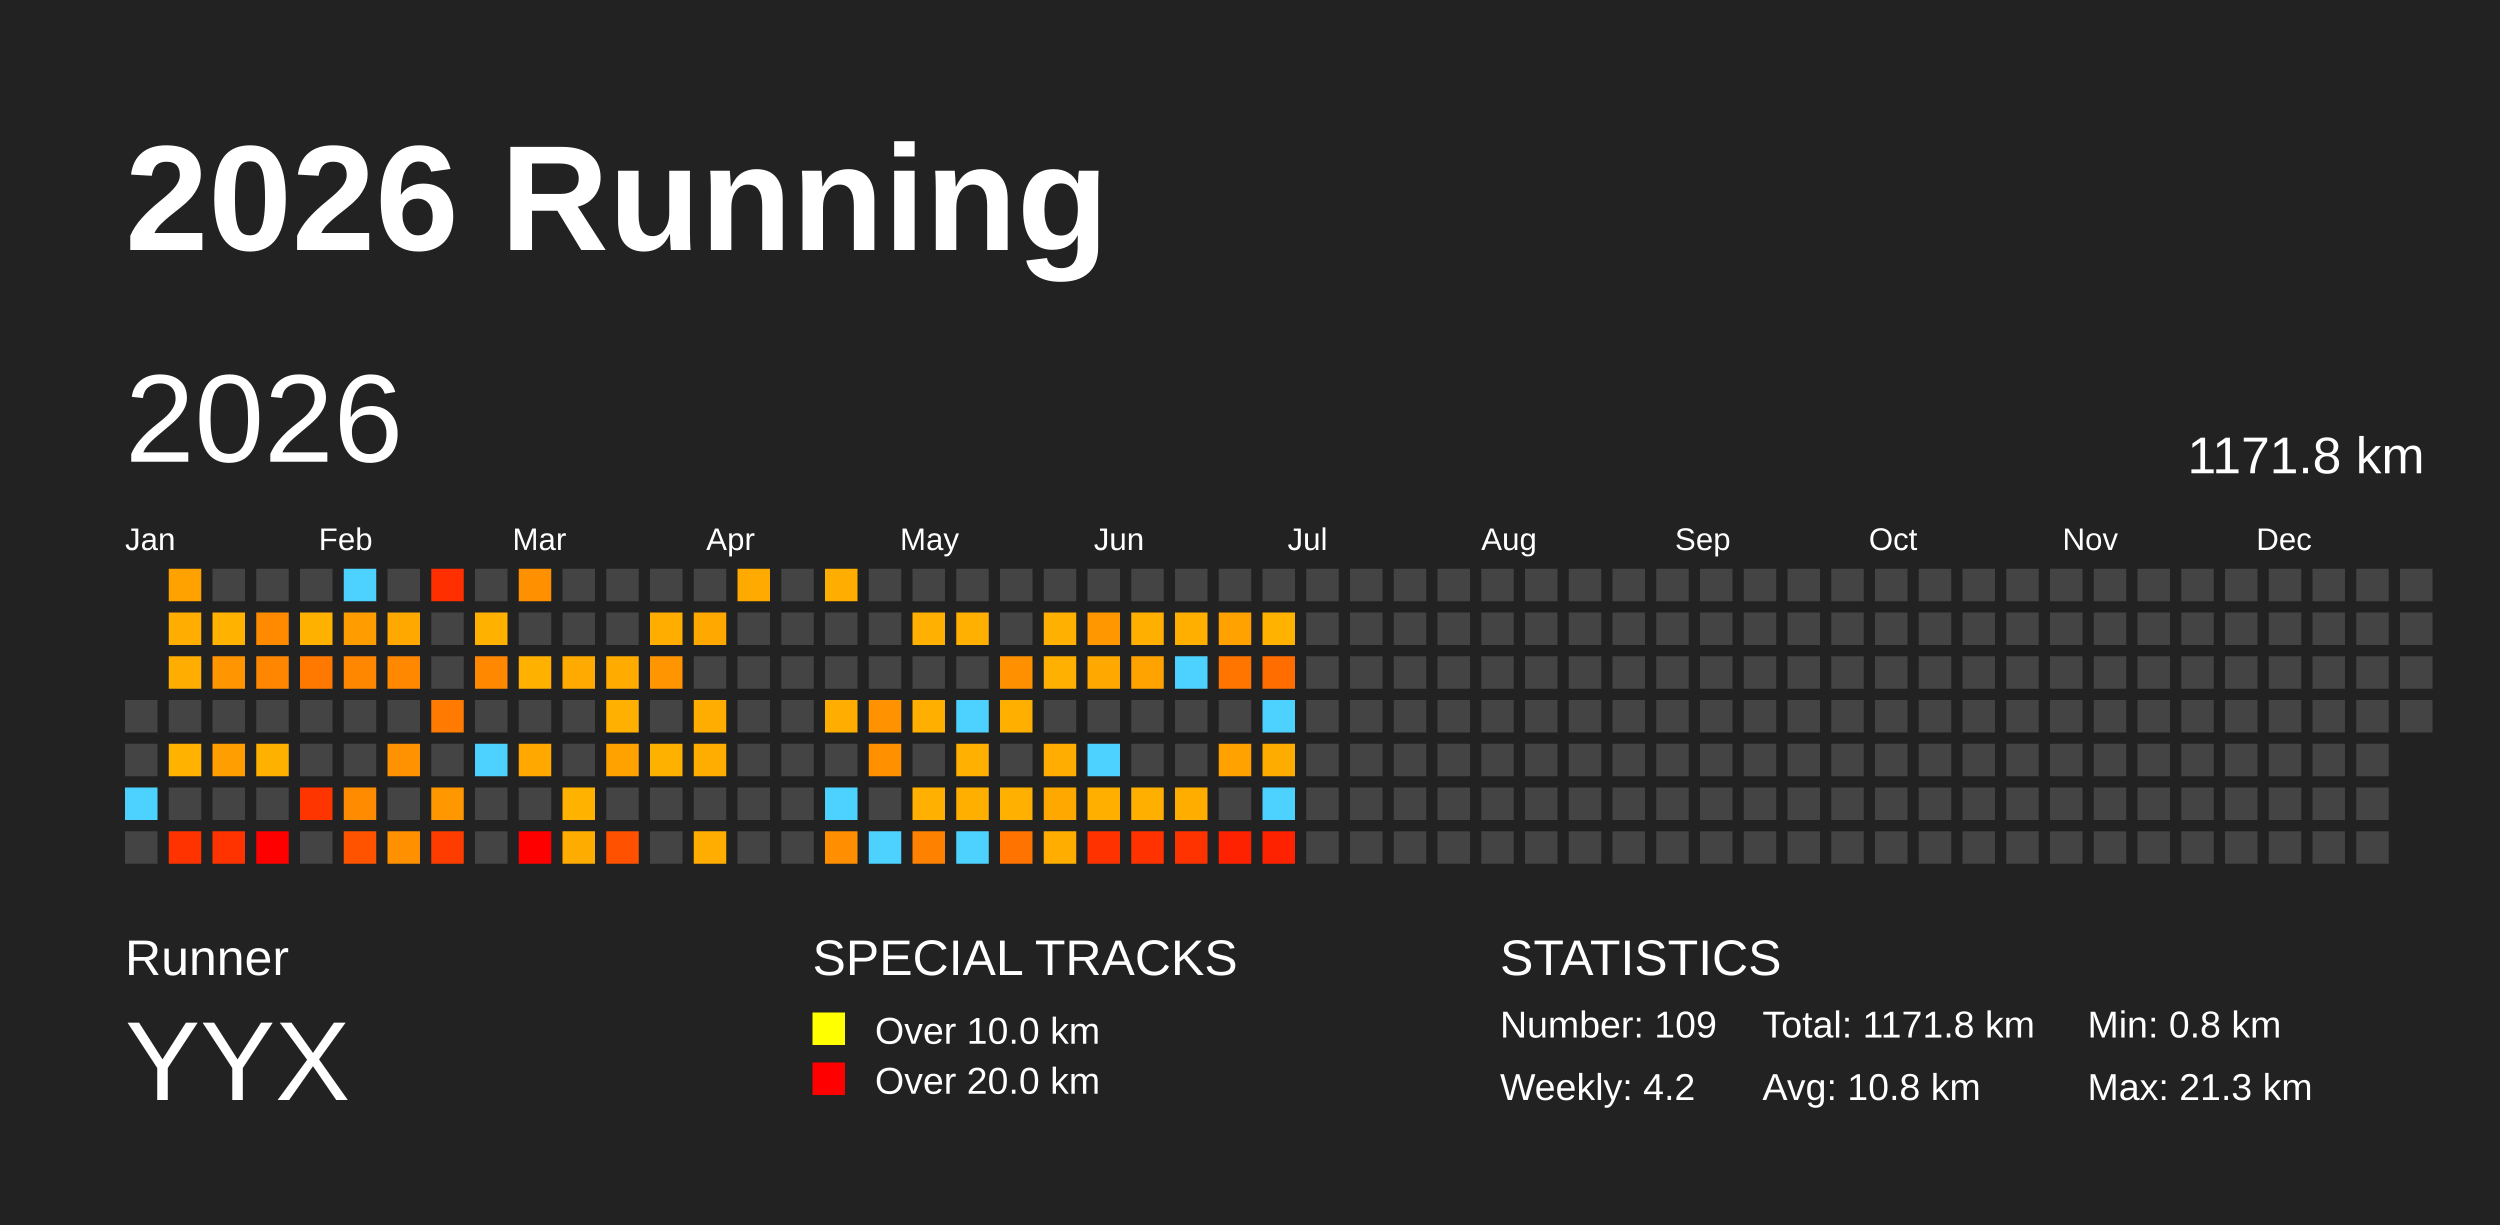
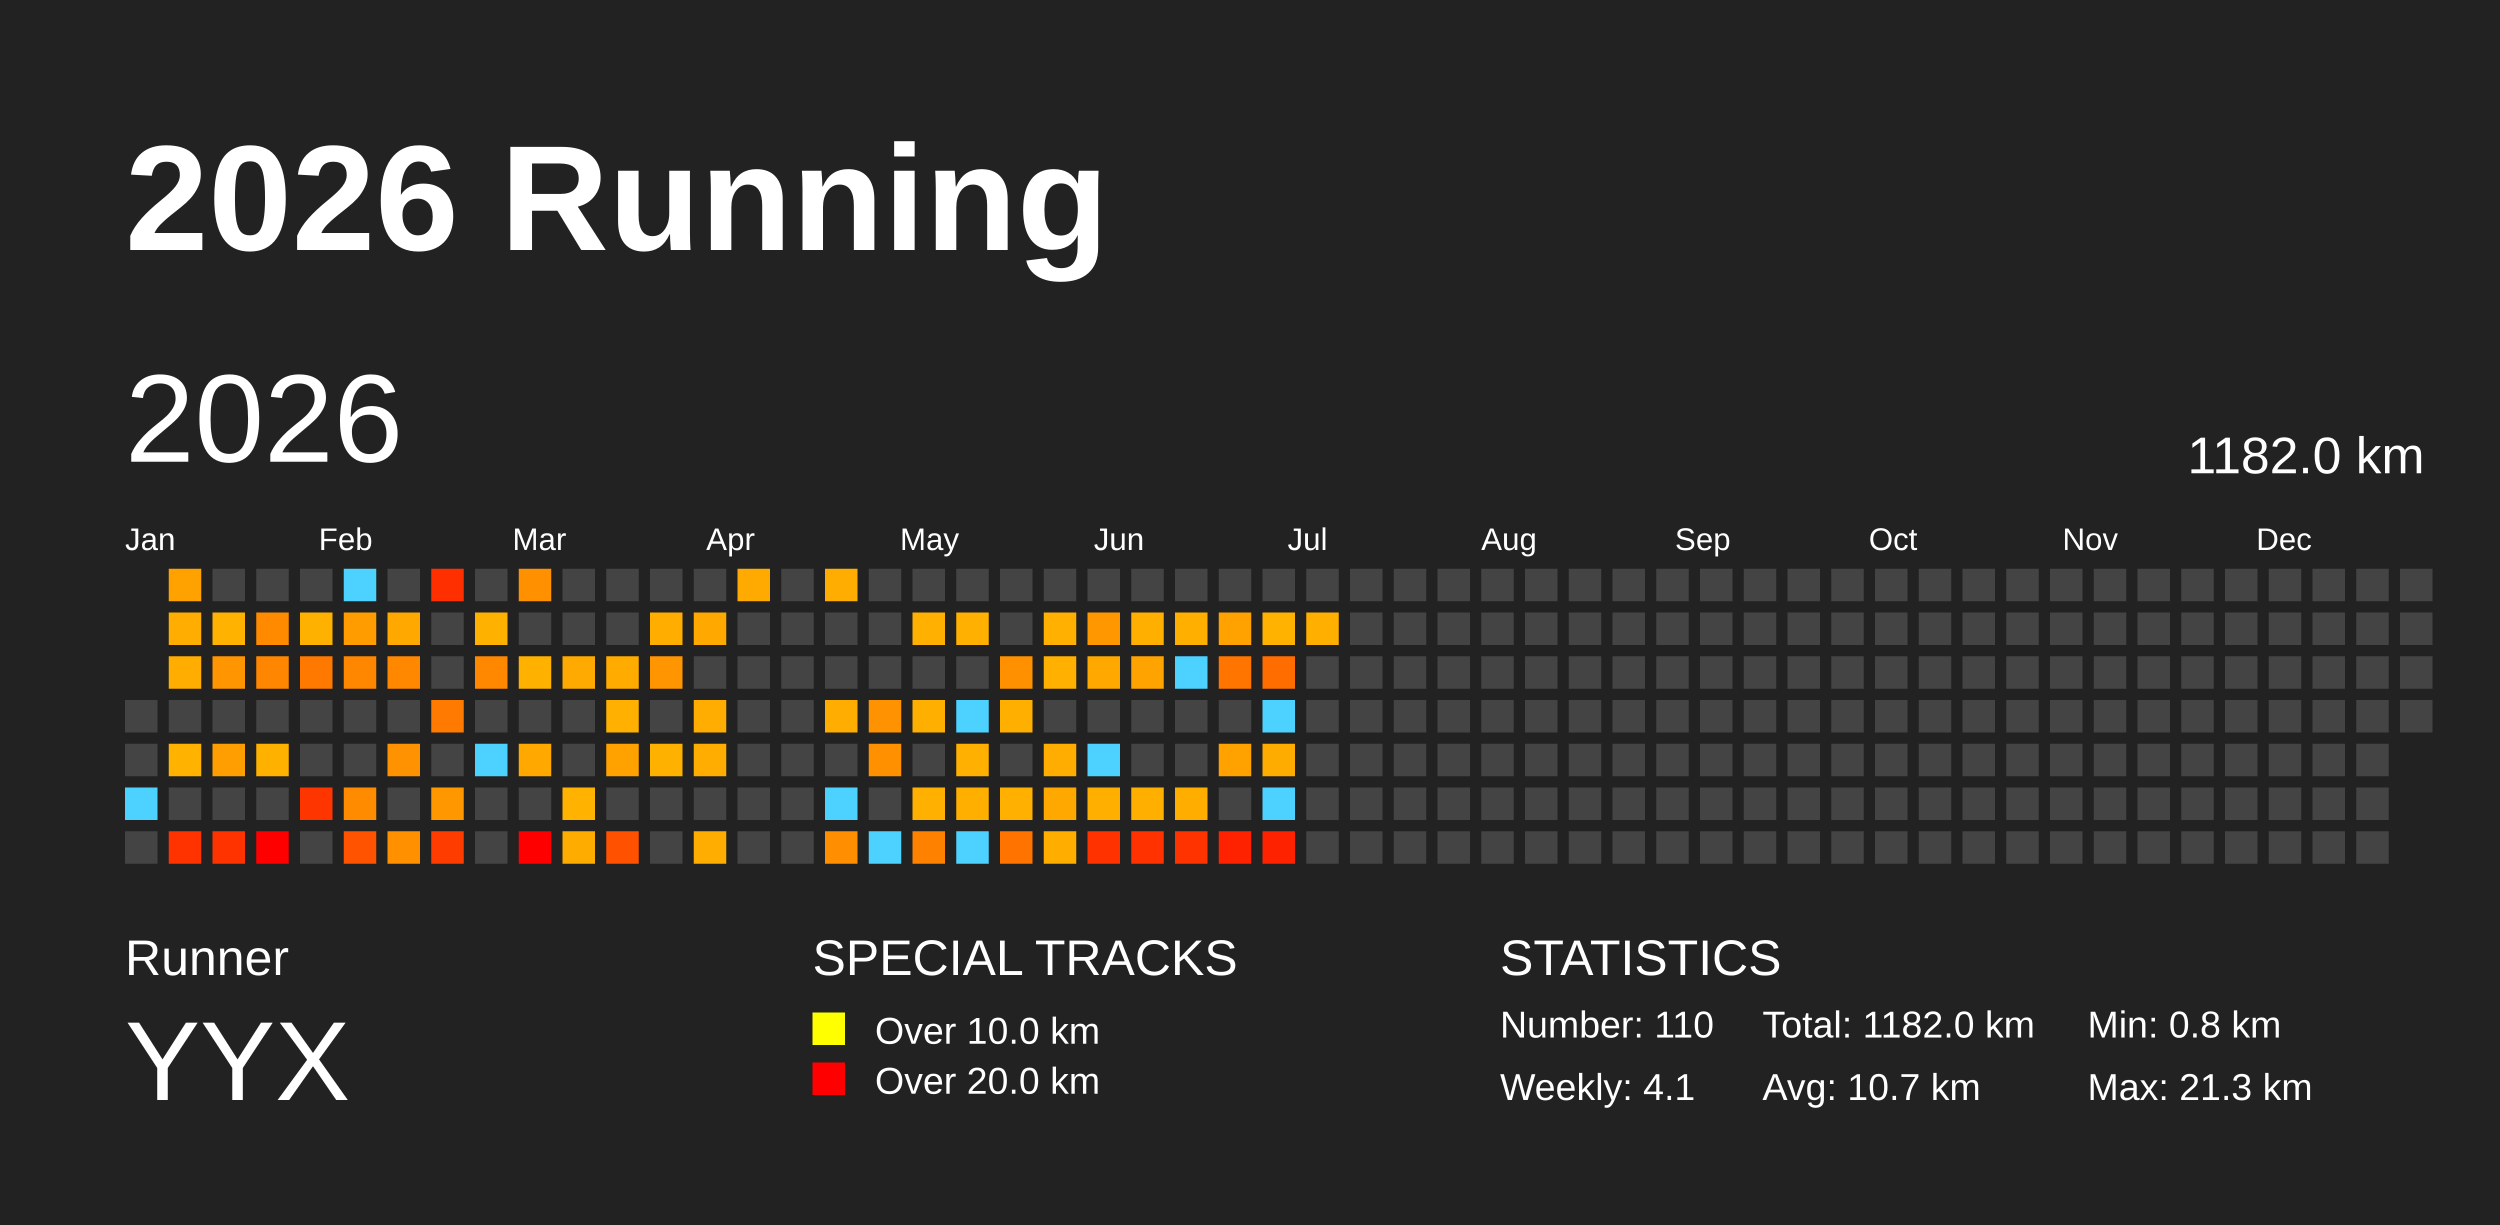
<svg xmlns="http://www.w3.org/2000/svg" baseProfile="full" height="98mm" version="1.1" viewBox="0,0,200,98" width="200mm">
  <defs />
  <rect fill="#222222" height="98" width="200" x="0" y="0" />
  <text fill="#FFFFFF" style="font-size:12px; font-family:Arial; font-weight:bold;" x="10" y="20">2026 Running</text>
  <text fill="#FFFFFF" style="font-size:4px; font-family:Arial" x="10" y="78">Runner</text>
  <text fill="#FFFFFF" style="font-size:9px; font-family:Arial" x="10" y="88">YYX</text>
  <text fill="#FFFFFF" style="font-size:4px; font-family:Arial" x="65" y="78">SPECIAL TRACKS</text>
  <rect fill="yellow" height="2.6" width="2.6" x="65" y="81" />
  <text fill="#FFFFFF" style="font-size:3px; font-family:Arial" x="70" y="83.5">Over 10.0 km</text>
  <rect fill="red" height="2.6" width="2.6" x="65" y="85" />
  <text fill="#FFFFFF" style="font-size:3px; font-family:Arial" x="70" y="87.5">Over 20.0 km</text>
  <text fill="#FFFFFF" style="font-size:4px; font-family:Arial" x="120" y="78">STATISTICS</text>
-   <text fill="#FFFFFF" style="font-size:3px; font-family:Arial" x="120" y="83">Number: 109</text>
-   <text fill="#FFFFFF" style="font-size:3px; font-family:Arial" x="120" y="88">Weekly: 4.2</text>
-   <text fill="#FFFFFF" style="font-size:3px; font-family:Arial" x="141" y="83">Total: 1171.8 km</text>
-   <text fill="#FFFFFF" style="font-size:3px; font-family:Arial" x="141" y="88">Avg: 10.8 km</text>
+   <text fill="#FFFFFF" style="font-size:3px; font-family:Arial" x="120" y="83">Number: 110</text>
+   <text fill="#FFFFFF" style="font-size:3px; font-family:Arial" x="120" y="88">Weekly: 4.1</text>
+   <text fill="#FFFFFF" style="font-size:3px; font-family:Arial" x="141" y="83">Total: 1182.0 km</text>
+   <text fill="#FFFFFF" style="font-size:3px; font-family:Arial" x="141" y="88">Avg: 10.7 km</text>
  <text fill="#FFFFFF" style="font-size:3px; font-family:Arial" x="167" y="83">Min: 0.8 km</text>
  <text fill="#FFFFFF" style="font-size:3px; font-family:Arial" x="167" y="88">Max: 21.3 km</text>
  <text dominant-baseline="hanging" fill="#FFFFFF" style="font-size:10.0px; font-family:Arial;" x="10" y="30">2026</text>
-   <text dominant-baseline="hanging" fill="#FFFFFF" style="font-size:4.125px; font-family:Arial;" x="175" y="35">1171.8 km</text>
+   <text dominant-baseline="hanging" fill="#FFFFFF" style="font-size:4.125px; font-family:Arial;" x="175" y="35">1182.0 km</text>
  <text fill="#FFFFFF" style="font-size:2.5px; font-family:Arial" x="10.0" y="44">Jan</text>
  <text fill="#FFFFFF" style="font-size:2.5px; font-family:Arial" x="25.5" y="44">Feb</text>
  <text fill="#FFFFFF" style="font-size:2.5px; font-family:Arial" x="41.0" y="44">Mar</text>
  <text fill="#FFFFFF" style="font-size:2.5px; font-family:Arial" x="56.5" y="44">Apr</text>
  <text fill="#FFFFFF" style="font-size:2.5px; font-family:Arial" x="72.0" y="44">May</text>
  <text fill="#FFFFFF" style="font-size:2.5px; font-family:Arial" x="87.5" y="44">Jun</text>
  <text fill="#FFFFFF" style="font-size:2.5px; font-family:Arial" x="103.0" y="44">Jul</text>
  <text fill="#FFFFFF" style="font-size:2.5px; font-family:Arial" x="118.5" y="44">Aug</text>
  <text fill="#FFFFFF" style="font-size:2.5px; font-family:Arial" x="134.0" y="44">Sep</text>
  <text fill="#FFFFFF" style="font-size:2.5px; font-family:Arial" x="149.5" y="44">Oct</text>
  <text fill="#FFFFFF" style="font-size:2.5px; font-family:Arial" x="165.0" y="44">Nov</text>
  <text fill="#FFFFFF" style="font-size:2.5px; font-family:Arial" x="180.5" y="44">Dec</text>
  <rect fill="#444444" height="2.6" width="2.6" x="10.0" y="56.0" />
  <rect fill="#444444" height="2.6" width="2.6" x="10.0" y="59.5" />
  <rect fill="#4dd2ff" height="2.6" width="2.6" x="10.0" y="63.0" />
  <rect fill="#444444" height="2.6" width="2.6" x="10.0" y="66.5" />
  <rect fill="#ffa200" height="2.6" width="2.6" x="13.5" y="45.5" />
  <rect fill="#ffad00" height="2.6" width="2.6" x="13.5" y="49.0" />
  <rect fill="#ffad00" height="2.6" width="2.6" x="13.5" y="52.5" />
  <rect fill="#444444" height="2.6" width="2.6" x="13.5" y="56.0" />
  <rect fill="#ffb200" height="2.6" width="2.6" x="13.5" y="59.5" />
  <rect fill="#444444" height="2.6" width="2.6" x="13.5" y="63.0" />
  <rect fill="#ff3300" height="2.6" width="2.6" x="13.5" y="66.5" />
  <rect fill="#444444" height="2.6" width="2.6" x="17.0" y="45.5" />
  <rect fill="#ffb200" height="2.6" width="2.6" x="17.0" y="49.0" />
  <rect fill="#ff9500" height="2.6" width="2.6" x="17.0" y="52.5" />
  <rect fill="#444444" height="2.6" width="2.6" x="17.0" y="56.0" />
  <rect fill="#ff9e00" height="2.6" width="2.6" x="17.0" y="59.5" />
  <rect fill="#444444" height="2.6" width="2.6" x="17.0" y="63.0" />
  <rect fill="#ff3300" height="2.6" width="2.6" x="17.0" y="66.5" />
  <rect fill="#444444" height="2.6" width="2.6" x="20.5" y="45.5" />
  <rect fill="#ff8a00" height="2.6" width="2.6" x="20.5" y="49.0" />
  <rect fill="#ff8600" height="2.6" width="2.6" x="20.5" y="52.5" />
  <rect fill="#444444" height="2.6" width="2.6" x="20.5" y="56.0" />
  <rect fill="#ffb100" height="2.6" width="2.6" x="20.5" y="59.5" />
  <rect fill="#444444" height="2.6" width="2.6" x="20.5" y="63.0" />
  <rect fill="red" height="2.6" width="2.6" x="20.5" y="66.5" />
  <rect fill="#444444" height="2.6" width="2.6" x="24.0" y="45.5" />
  <rect fill="#ffb100" height="2.6" width="2.6" x="24.0" y="49.0" />
  <rect fill="#ff7900" height="2.6" width="2.6" x="24.0" y="52.5" />
  <rect fill="#444444" height="2.6" width="2.6" x="24.0" y="56.0" />
  <rect fill="#444444" height="2.6" width="2.6" x="24.0" y="59.5" />
  <rect fill="#ff3500" height="2.6" width="2.6" x="24.0" y="63.0" />
  <rect fill="#444444" height="2.6" width="2.6" x="24.0" y="66.5" />
  <rect fill="#4dd2ff" height="2.6" width="2.6" x="27.5" y="45.5" />
  <rect fill="#ff9d00" height="2.6" width="2.6" x="27.5" y="49.0" />
  <rect fill="#ff8700" height="2.6" width="2.6" x="27.5" y="52.5" />
  <rect fill="#444444" height="2.6" width="2.6" x="27.5" y="56.0" />
  <rect fill="#444444" height="2.6" width="2.6" x="27.5" y="59.5" />
  <rect fill="#ff8b00" height="2.6" width="2.6" x="27.5" y="63.0" />
  <rect fill="#ff5300" height="2.6" width="2.6" x="27.5" y="66.5" />
  <rect fill="#444444" height="2.6" width="2.6" x="31.0" y="45.5" />
  <rect fill="#ffa900" height="2.6" width="2.6" x="31.0" y="49.0" />
  <rect fill="#ff8800" height="2.6" width="2.6" x="31.0" y="52.5" />
  <rect fill="#444444" height="2.6" width="2.6" x="31.0" y="56.0" />
  <rect fill="#ff9200" height="2.6" width="2.6" x="31.0" y="59.5" />
  <rect fill="#444444" height="2.6" width="2.6" x="31.0" y="63.0" />
  <rect fill="#ff9100" height="2.6" width="2.6" x="31.0" y="66.5" />
  <rect fill="#ff2f00" height="2.6" width="2.6" x="34.5" y="45.5" />
  <rect fill="#444444" height="2.6" width="2.6" x="34.5" y="49.0" />
  <rect fill="#444444" height="2.6" width="2.6" x="34.5" y="52.5" />
  <rect fill="#ff7a00" height="2.6" width="2.6" x="34.5" y="56.0" />
  <rect fill="#444444" height="2.6" width="2.6" x="34.5" y="59.5" />
  <rect fill="#ff9800" height="2.6" width="2.6" x="34.5" y="63.0" />
  <rect fill="#ff3c00" height="2.6" width="2.6" x="34.5" y="66.5" />
  <rect fill="#444444" height="2.6" width="2.6" x="38.0" y="45.5" />
  <rect fill="#ffb100" height="2.6" width="2.6" x="38.0" y="49.0" />
  <rect fill="#ff8800" height="2.6" width="2.6" x="38.0" y="52.5" />
  <rect fill="#444444" height="2.6" width="2.6" x="38.0" y="56.0" />
  <rect fill="#4dd2ff" height="2.6" width="2.6" x="38.0" y="59.5" />
  <rect fill="#444444" height="2.6" width="2.6" x="38.0" y="63.0" />
  <rect fill="#444444" height="2.6" width="2.6" x="38.0" y="66.5" />
  <rect fill="#ff9000" height="2.6" width="2.6" x="41.5" y="45.5" />
  <rect fill="#444444" height="2.6" width="2.6" x="41.5" y="49.0" />
  <rect fill="#ffb100" height="2.6" width="2.6" x="41.5" y="52.5" />
  <rect fill="#444444" height="2.6" width="2.6" x="41.5" y="56.0" />
  <rect fill="#ffa800" height="2.6" width="2.6" x="41.5" y="59.5" />
  <rect fill="#444444" height="2.6" width="2.6" x="41.5" y="63.0" />
  <rect fill="red" height="2.6" width="2.6" x="41.5" y="66.5" />
  <rect fill="#444444" height="2.6" width="2.6" x="45.0" y="45.5" />
  <rect fill="#444444" height="2.6" width="2.6" x="45.0" y="49.0" />
  <rect fill="#ffaa00" height="2.6" width="2.6" x="45.0" y="52.5" />
  <rect fill="#444444" height="2.6" width="2.6" x="45.0" y="56.0" />
  <rect fill="#444444" height="2.6" width="2.6" x="45.0" y="59.5" />
  <rect fill="#ffb200" height="2.6" width="2.6" x="45.0" y="63.0" />
  <rect fill="#ffac00" height="2.6" width="2.6" x="45.0" y="66.5" />
  <rect fill="#444444" height="2.6" width="2.6" x="48.5" y="45.5" />
  <rect fill="#444444" height="2.6" width="2.6" x="48.5" y="49.0" />
  <rect fill="#ffab00" height="2.6" width="2.6" x="48.5" y="52.5" />
  <rect fill="#ffb000" height="2.6" width="2.6" x="48.5" y="56.0" />
  <rect fill="#ffa200" height="2.6" width="2.6" x="48.5" y="59.5" />
  <rect fill="#444444" height="2.6" width="2.6" x="48.5" y="63.0" />
  <rect fill="#ff5100" height="2.6" width="2.6" x="48.5" y="66.5" />
  <rect fill="#444444" height="2.6" width="2.6" x="52.0" y="45.5" />
  <rect fill="#ffae00" height="2.6" width="2.6" x="52.0" y="49.0" />
  <rect fill="#ff9500" height="2.6" width="2.6" x="52.0" y="52.5" />
  <rect fill="#444444" height="2.6" width="2.6" x="52.0" y="56.0" />
  <rect fill="#ffb100" height="2.6" width="2.6" x="52.0" y="59.5" />
  <rect fill="#444444" height="2.6" width="2.6" x="52.0" y="63.0" />
  <rect fill="#444444" height="2.6" width="2.6" x="52.0" y="66.5" />
  <rect fill="#444444" height="2.6" width="2.6" x="55.5" y="45.5" />
  <rect fill="#ffa800" height="2.6" width="2.6" x="55.5" y="49.0" />
  <rect fill="#444444" height="2.6" width="2.6" x="55.5" y="52.5" />
  <rect fill="#ffad00" height="2.6" width="2.6" x="55.5" y="56.0" />
  <rect fill="#ffad00" height="2.6" width="2.6" x="55.5" y="59.5" />
  <rect fill="#444444" height="2.6" width="2.6" x="55.5" y="63.0" />
  <rect fill="#ffad00" height="2.6" width="2.6" x="55.5" y="66.5" />
  <rect fill="#ffaa00" height="2.6" width="2.6" x="59.0" y="45.5" />
  <rect fill="#444444" height="2.6" width="2.6" x="59.0" y="49.0" />
  <rect fill="#444444" height="2.6" width="2.6" x="59.0" y="52.5" />
  <rect fill="#444444" height="2.6" width="2.6" x="59.0" y="56.0" />
  <rect fill="#444444" height="2.6" width="2.6" x="59.0" y="59.5" />
  <rect fill="#444444" height="2.6" width="2.6" x="59.0" y="63.0" />
  <rect fill="#444444" height="2.6" width="2.6" x="59.0" y="66.5" />
  <rect fill="#444444" height="2.6" width="2.6" x="62.5" y="45.5" />
  <rect fill="#444444" height="2.6" width="2.6" x="62.5" y="49.0" />
  <rect fill="#444444" height="2.6" width="2.6" x="62.5" y="52.5" />
  <rect fill="#444444" height="2.6" width="2.6" x="62.5" y="56.0" />
  <rect fill="#444444" height="2.6" width="2.6" x="62.5" y="59.5" />
  <rect fill="#444444" height="2.6" width="2.6" x="62.5" y="63.0" />
  <rect fill="#444444" height="2.6" width="2.6" x="62.5" y="66.5" />
  <rect fill="#ffad00" height="2.6" width="2.6" x="66.0" y="45.5" />
  <rect fill="#444444" height="2.6" width="2.6" x="66.0" y="49.0" />
  <rect fill="#444444" height="2.6" width="2.6" x="66.0" y="52.5" />
  <rect fill="#ffad00" height="2.6" width="2.6" x="66.0" y="56.0" />
  <rect fill="#444444" height="2.6" width="2.6" x="66.0" y="59.5" />
  <rect fill="#4dd2ff" height="2.6" width="2.6" x="66.0" y="63.0" />
  <rect fill="#ff8e00" height="2.6" width="2.6" x="66.0" y="66.5" />
  <rect fill="#444444" height="2.6" width="2.6" x="69.5" y="45.5" />
  <rect fill="#444444" height="2.6" width="2.6" x="69.5" y="49.0" />
  <rect fill="#444444" height="2.6" width="2.6" x="69.5" y="52.5" />
  <rect fill="#ff9200" height="2.6" width="2.6" x="69.5" y="56.0" />
  <rect fill="#ff9100" height="2.6" width="2.6" x="69.5" y="59.5" />
  <rect fill="#444444" height="2.6" width="2.6" x="69.5" y="63.0" />
  <rect fill="#4dd2ff" height="2.6" width="2.6" x="69.5" y="66.5" />
  <rect fill="#444444" height="2.6" width="2.6" x="73.0" y="45.5" />
  <rect fill="#ffb000" height="2.6" width="2.6" x="73.0" y="49.0" />
  <rect fill="#444444" height="2.6" width="2.6" x="73.0" y="52.5" />
  <rect fill="#ffaf00" height="2.6" width="2.6" x="73.0" y="56.0" />
  <rect fill="#444444" height="2.6" width="2.6" x="73.0" y="59.5" />
  <rect fill="#ffb000" height="2.6" width="2.6" x="73.0" y="63.0" />
  <rect fill="#ff8100" height="2.6" width="2.6" x="73.0" y="66.5" />
  <rect fill="#444444" height="2.6" width="2.6" x="76.5" y="45.5" />
  <rect fill="#ffb000" height="2.6" width="2.6" x="76.5" y="49.0" />
  <rect fill="#444444" height="2.6" width="2.6" x="76.5" y="52.5" />
  <rect fill="#4dd2ff" height="2.6" width="2.6" x="76.5" y="56.0" />
  <rect fill="#ffb000" height="2.6" width="2.6" x="76.5" y="59.5" />
  <rect fill="#ffaf00" height="2.6" width="2.6" x="76.5" y="63.0" />
  <rect fill="#4dd2ff" height="2.6" width="2.6" x="76.5" y="66.5" />
  <rect fill="#444444" height="2.6" width="2.6" x="80.0" y="45.5" />
  <rect fill="#444444" height="2.6" width="2.6" x="80.0" y="49.0" />
  <rect fill="#ff9100" height="2.6" width="2.6" x="80.0" y="52.5" />
  <rect fill="#ffaf00" height="2.6" width="2.6" x="80.0" y="56.0" />
  <rect fill="#444444" height="2.6" width="2.6" x="80.0" y="59.5" />
  <rect fill="#ffb000" height="2.6" width="2.6" x="80.0" y="63.0" />
  <rect fill="#ff7300" height="2.6" width="2.6" x="80.0" y="66.5" />
  <rect fill="#444444" height="2.6" width="2.6" x="83.5" y="45.5" />
  <rect fill="#ffb000" height="2.6" width="2.6" x="83.5" y="49.0" />
  <rect fill="#ffb000" height="2.6" width="2.6" x="83.5" y="52.5" />
  <rect fill="#444444" height="2.6" width="2.6" x="83.5" y="56.0" />
  <rect fill="#ffad00" height="2.6" width="2.6" x="83.5" y="59.5" />
  <rect fill="#ffa900" height="2.6" width="2.6" x="83.5" y="63.0" />
  <rect fill="#ffae00" height="2.6" width="2.6" x="83.5" y="66.5" />
  <rect fill="#444444" height="2.6" width="2.6" x="87.0" y="45.5" />
  <rect fill="#ff9800" height="2.6" width="2.6" x="87.0" y="49.0" />
  <rect fill="#ffa800" height="2.6" width="2.6" x="87.0" y="52.5" />
  <rect fill="#444444" height="2.6" width="2.6" x="87.0" y="56.0" />
  <rect fill="#4dd2ff" height="2.6" width="2.6" x="87.0" y="59.5" />
  <rect fill="#ffaf00" height="2.6" width="2.6" x="87.0" y="63.0" />
  <rect fill="#ff3200" height="2.6" width="2.6" x="87.0" y="66.5" />
  <rect fill="#444444" height="2.6" width="2.6" x="90.5" y="45.5" />
  <rect fill="#ffaf00" height="2.6" width="2.6" x="90.5" y="49.0" />
  <rect fill="#ffa300" height="2.6" width="2.6" x="90.5" y="52.5" />
  <rect fill="#444444" height="2.6" width="2.6" x="90.5" y="56.0" />
  <rect fill="#444444" height="2.6" width="2.6" x="90.5" y="59.5" />
  <rect fill="#ffaf00" height="2.6" width="2.6" x="90.5" y="63.0" />
  <rect fill="#ff3200" height="2.6" width="2.6" x="90.5" y="66.5" />
  <rect fill="#444444" height="2.6" width="2.6" x="94.0" y="45.5" />
  <rect fill="#ffaf00" height="2.6" width="2.6" x="94.0" y="49.0" />
  <rect fill="#4dd2ff" height="2.6" width="2.6" x="94.0" y="52.5" />
  <rect fill="#444444" height="2.6" width="2.6" x="94.0" y="56.0" />
  <rect fill="#444444" height="2.6" width="2.6" x="94.0" y="59.5" />
  <rect fill="#ffae00" height="2.6" width="2.6" x="94.0" y="63.0" />
  <rect fill="#ff3300" height="2.6" width="2.6" x="94.0" y="66.5" />
  <rect fill="#444444" height="2.6" width="2.6" x="97.5" y="45.5" />
  <rect fill="#ffa200" height="2.6" width="2.6" x="97.5" y="49.0" />
  <rect fill="#ff7500" height="2.6" width="2.6" x="97.5" y="52.5" />
  <rect fill="#444444" height="2.6" width="2.6" x="97.5" y="56.0" />
  <rect fill="#ffa200" height="2.6" width="2.6" x="97.5" y="59.5" />
  <rect fill="#444444" height="2.6" width="2.6" x="97.5" y="63.0" />
  <rect fill="#ff2200" height="2.6" width="2.6" x="97.5" y="66.5" />
  <rect fill="#444444" height="2.6" width="2.6" x="101.0" y="45.5" />
  <rect fill="#ffb200" height="2.6" width="2.6" x="101.0" y="49.0" />
  <rect fill="#ff6d00" height="2.6" width="2.6" x="101.0" y="52.5" />
  <rect fill="#4dd2ff" height="2.6" width="2.6" x="101.0" y="56.0" />
  <rect fill="#ffac00" height="2.6" width="2.6" x="101.0" y="59.5" />
  <rect fill="#4dd2ff" height="2.6" width="2.6" x="101.0" y="63.0" />
  <rect fill="#ff2200" height="2.6" width="2.6" x="101.0" y="66.5" />
  <rect fill="#444444" height="2.6" width="2.6" x="104.5" y="45.5" />
-   <rect fill="#444444" height="2.6" width="2.6" x="104.5" y="49.0" />
+   <rect fill="#ffaf00" height="2.6" width="2.6" x="104.5" y="49.0" />
  <rect fill="#444444" height="2.6" width="2.6" x="104.5" y="52.5" />
  <rect fill="#444444" height="2.6" width="2.6" x="104.5" y="56.0" />
  <rect fill="#444444" height="2.6" width="2.6" x="104.5" y="59.5" />
  <rect fill="#444444" height="2.6" width="2.6" x="104.5" y="63.0" />
  <rect fill="#444444" height="2.6" width="2.6" x="104.5" y="66.5" />
  <rect fill="#444444" height="2.6" width="2.6" x="108.0" y="45.5" />
  <rect fill="#444444" height="2.6" width="2.6" x="108.0" y="49.0" />
  <rect fill="#444444" height="2.6" width="2.6" x="108.0" y="52.5" />
  <rect fill="#444444" height="2.6" width="2.6" x="108.0" y="56.0" />
  <rect fill="#444444" height="2.6" width="2.6" x="108.0" y="59.5" />
  <rect fill="#444444" height="2.6" width="2.6" x="108.0" y="63.0" />
  <rect fill="#444444" height="2.6" width="2.6" x="108.0" y="66.5" />
  <rect fill="#444444" height="2.6" width="2.6" x="111.5" y="45.5" />
  <rect fill="#444444" height="2.6" width="2.6" x="111.5" y="49.0" />
  <rect fill="#444444" height="2.6" width="2.6" x="111.5" y="52.5" />
  <rect fill="#444444" height="2.6" width="2.6" x="111.5" y="56.0" />
  <rect fill="#444444" height="2.6" width="2.6" x="111.5" y="59.5" />
  <rect fill="#444444" height="2.6" width="2.6" x="111.5" y="63.0" />
  <rect fill="#444444" height="2.6" width="2.6" x="111.5" y="66.5" />
  <rect fill="#444444" height="2.6" width="2.6" x="115.0" y="45.5" />
  <rect fill="#444444" height="2.6" width="2.6" x="115.0" y="49.0" />
  <rect fill="#444444" height="2.6" width="2.6" x="115.0" y="52.5" />
  <rect fill="#444444" height="2.6" width="2.6" x="115.0" y="56.0" />
  <rect fill="#444444" height="2.6" width="2.6" x="115.0" y="59.5" />
  <rect fill="#444444" height="2.6" width="2.6" x="115.0" y="63.0" />
  <rect fill="#444444" height="2.6" width="2.6" x="115.0" y="66.5" />
  <rect fill="#444444" height="2.6" width="2.6" x="118.5" y="45.5" />
  <rect fill="#444444" height="2.6" width="2.6" x="118.5" y="49.0" />
  <rect fill="#444444" height="2.6" width="2.6" x="118.5" y="52.5" />
  <rect fill="#444444" height="2.6" width="2.6" x="118.5" y="56.0" />
  <rect fill="#444444" height="2.6" width="2.6" x="118.5" y="59.5" />
  <rect fill="#444444" height="2.6" width="2.6" x="118.5" y="63.0" />
  <rect fill="#444444" height="2.6" width="2.6" x="118.5" y="66.5" />
  <rect fill="#444444" height="2.6" width="2.6" x="122.0" y="45.5" />
  <rect fill="#444444" height="2.6" width="2.6" x="122.0" y="49.0" />
  <rect fill="#444444" height="2.6" width="2.6" x="122.0" y="52.5" />
  <rect fill="#444444" height="2.6" width="2.6" x="122.0" y="56.0" />
  <rect fill="#444444" height="2.6" width="2.6" x="122.0" y="59.5" />
  <rect fill="#444444" height="2.6" width="2.6" x="122.0" y="63.0" />
  <rect fill="#444444" height="2.6" width="2.6" x="122.0" y="66.5" />
  <rect fill="#444444" height="2.6" width="2.6" x="125.5" y="45.5" />
  <rect fill="#444444" height="2.6" width="2.6" x="125.5" y="49.0" />
  <rect fill="#444444" height="2.6" width="2.6" x="125.5" y="52.5" />
  <rect fill="#444444" height="2.6" width="2.6" x="125.5" y="56.0" />
  <rect fill="#444444" height="2.6" width="2.6" x="125.5" y="59.5" />
  <rect fill="#444444" height="2.6" width="2.6" x="125.5" y="63.0" />
  <rect fill="#444444" height="2.6" width="2.6" x="125.5" y="66.5" />
  <rect fill="#444444" height="2.6" width="2.6" x="129.0" y="45.5" />
  <rect fill="#444444" height="2.6" width="2.6" x="129.0" y="49.0" />
  <rect fill="#444444" height="2.6" width="2.6" x="129.0" y="52.5" />
  <rect fill="#444444" height="2.6" width="2.6" x="129.0" y="56.0" />
  <rect fill="#444444" height="2.6" width="2.6" x="129.0" y="59.5" />
  <rect fill="#444444" height="2.6" width="2.6" x="129.0" y="63.0" />
  <rect fill="#444444" height="2.6" width="2.6" x="129.0" y="66.5" />
  <rect fill="#444444" height="2.6" width="2.6" x="132.5" y="45.5" />
  <rect fill="#444444" height="2.6" width="2.6" x="132.5" y="49.0" />
  <rect fill="#444444" height="2.6" width="2.6" x="132.5" y="52.5" />
  <rect fill="#444444" height="2.6" width="2.6" x="132.5" y="56.0" />
  <rect fill="#444444" height="2.6" width="2.6" x="132.5" y="59.5" />
  <rect fill="#444444" height="2.6" width="2.6" x="132.5" y="63.0" />
  <rect fill="#444444" height="2.6" width="2.6" x="132.5" y="66.5" />
  <rect fill="#444444" height="2.6" width="2.6" x="136.0" y="45.5" />
  <rect fill="#444444" height="2.6" width="2.6" x="136.0" y="49.0" />
  <rect fill="#444444" height="2.6" width="2.6" x="136.0" y="52.5" />
  <rect fill="#444444" height="2.6" width="2.6" x="136.0" y="56.0" />
  <rect fill="#444444" height="2.6" width="2.6" x="136.0" y="59.5" />
  <rect fill="#444444" height="2.6" width="2.6" x="136.0" y="63.0" />
  <rect fill="#444444" height="2.6" width="2.6" x="136.0" y="66.5" />
  <rect fill="#444444" height="2.6" width="2.6" x="139.5" y="45.5" />
  <rect fill="#444444" height="2.6" width="2.6" x="139.5" y="49.0" />
  <rect fill="#444444" height="2.6" width="2.6" x="139.5" y="52.5" />
  <rect fill="#444444" height="2.6" width="2.6" x="139.5" y="56.0" />
  <rect fill="#444444" height="2.6" width="2.6" x="139.5" y="59.5" />
  <rect fill="#444444" height="2.6" width="2.6" x="139.5" y="63.0" />
  <rect fill="#444444" height="2.6" width="2.6" x="139.5" y="66.5" />
  <rect fill="#444444" height="2.6" width="2.6" x="143.0" y="45.5" />
  <rect fill="#444444" height="2.6" width="2.6" x="143.0" y="49.0" />
  <rect fill="#444444" height="2.6" width="2.6" x="143.0" y="52.5" />
  <rect fill="#444444" height="2.6" width="2.6" x="143.0" y="56.0" />
  <rect fill="#444444" height="2.6" width="2.6" x="143.0" y="59.5" />
  <rect fill="#444444" height="2.6" width="2.6" x="143.0" y="63.0" />
  <rect fill="#444444" height="2.6" width="2.6" x="143.0" y="66.5" />
  <rect fill="#444444" height="2.6" width="2.6" x="146.5" y="45.5" />
  <rect fill="#444444" height="2.6" width="2.6" x="146.5" y="49.0" />
  <rect fill="#444444" height="2.6" width="2.6" x="146.5" y="52.5" />
  <rect fill="#444444" height="2.6" width="2.6" x="146.5" y="56.0" />
  <rect fill="#444444" height="2.6" width="2.6" x="146.5" y="59.5" />
  <rect fill="#444444" height="2.6" width="2.6" x="146.5" y="63.0" />
  <rect fill="#444444" height="2.6" width="2.6" x="146.5" y="66.5" />
  <rect fill="#444444" height="2.6" width="2.6" x="150.0" y="45.5" />
  <rect fill="#444444" height="2.6" width="2.6" x="150.0" y="49.0" />
  <rect fill="#444444" height="2.6" width="2.6" x="150.0" y="52.5" />
  <rect fill="#444444" height="2.6" width="2.6" x="150.0" y="56.0" />
  <rect fill="#444444" height="2.6" width="2.6" x="150.0" y="59.5" />
  <rect fill="#444444" height="2.6" width="2.6" x="150.0" y="63.0" />
  <rect fill="#444444" height="2.6" width="2.6" x="150.0" y="66.5" />
  <rect fill="#444444" height="2.6" width="2.6" x="153.5" y="45.5" />
  <rect fill="#444444" height="2.6" width="2.6" x="153.5" y="49.0" />
  <rect fill="#444444" height="2.6" width="2.6" x="153.5" y="52.5" />
  <rect fill="#444444" height="2.6" width="2.6" x="153.5" y="56.0" />
  <rect fill="#444444" height="2.6" width="2.6" x="153.5" y="59.5" />
  <rect fill="#444444" height="2.6" width="2.6" x="153.5" y="63.0" />
  <rect fill="#444444" height="2.6" width="2.6" x="153.5" y="66.5" />
  <rect fill="#444444" height="2.6" width="2.6" x="157.0" y="45.5" />
  <rect fill="#444444" height="2.6" width="2.6" x="157.0" y="49.0" />
  <rect fill="#444444" height="2.6" width="2.6" x="157.0" y="52.5" />
  <rect fill="#444444" height="2.6" width="2.6" x="157.0" y="56.0" />
  <rect fill="#444444" height="2.6" width="2.6" x="157.0" y="59.5" />
  <rect fill="#444444" height="2.6" width="2.6" x="157.0" y="63.0" />
  <rect fill="#444444" height="2.6" width="2.6" x="157.0" y="66.5" />
  <rect fill="#444444" height="2.6" width="2.6" x="160.5" y="45.5" />
  <rect fill="#444444" height="2.6" width="2.6" x="160.5" y="49.0" />
  <rect fill="#444444" height="2.6" width="2.6" x="160.5" y="52.5" />
  <rect fill="#444444" height="2.6" width="2.6" x="160.5" y="56.0" />
  <rect fill="#444444" height="2.6" width="2.6" x="160.5" y="59.5" />
  <rect fill="#444444" height="2.6" width="2.6" x="160.5" y="63.0" />
  <rect fill="#444444" height="2.6" width="2.6" x="160.5" y="66.5" />
  <rect fill="#444444" height="2.6" width="2.6" x="164.0" y="45.5" />
  <rect fill="#444444" height="2.6" width="2.6" x="164.0" y="49.0" />
  <rect fill="#444444" height="2.6" width="2.6" x="164.0" y="52.5" />
  <rect fill="#444444" height="2.6" width="2.6" x="164.0" y="56.0" />
  <rect fill="#444444" height="2.6" width="2.6" x="164.0" y="59.5" />
  <rect fill="#444444" height="2.6" width="2.6" x="164.0" y="63.0" />
  <rect fill="#444444" height="2.6" width="2.6" x="164.0" y="66.5" />
  <rect fill="#444444" height="2.6" width="2.6" x="167.5" y="45.5" />
  <rect fill="#444444" height="2.6" width="2.6" x="167.5" y="49.0" />
  <rect fill="#444444" height="2.6" width="2.6" x="167.5" y="52.5" />
  <rect fill="#444444" height="2.6" width="2.6" x="167.5" y="56.0" />
  <rect fill="#444444" height="2.6" width="2.6" x="167.5" y="59.5" />
  <rect fill="#444444" height="2.6" width="2.6" x="167.5" y="63.0" />
  <rect fill="#444444" height="2.6" width="2.6" x="167.5" y="66.5" />
  <rect fill="#444444" height="2.6" width="2.6" x="171.0" y="45.5" />
  <rect fill="#444444" height="2.6" width="2.6" x="171.0" y="49.0" />
  <rect fill="#444444" height="2.6" width="2.6" x="171.0" y="52.5" />
  <rect fill="#444444" height="2.6" width="2.6" x="171.0" y="56.0" />
  <rect fill="#444444" height="2.6" width="2.6" x="171.0" y="59.5" />
  <rect fill="#444444" height="2.6" width="2.6" x="171.0" y="63.0" />
  <rect fill="#444444" height="2.6" width="2.6" x="171.0" y="66.5" />
  <rect fill="#444444" height="2.6" width="2.6" x="174.5" y="45.5" />
  <rect fill="#444444" height="2.6" width="2.6" x="174.5" y="49.0" />
  <rect fill="#444444" height="2.6" width="2.6" x="174.5" y="52.5" />
  <rect fill="#444444" height="2.6" width="2.6" x="174.5" y="56.0" />
  <rect fill="#444444" height="2.6" width="2.6" x="174.5" y="59.5" />
  <rect fill="#444444" height="2.6" width="2.6" x="174.5" y="63.0" />
  <rect fill="#444444" height="2.6" width="2.6" x="174.5" y="66.5" />
  <rect fill="#444444" height="2.6" width="2.6" x="178.0" y="45.5" />
  <rect fill="#444444" height="2.6" width="2.6" x="178.0" y="49.0" />
  <rect fill="#444444" height="2.6" width="2.6" x="178.0" y="52.5" />
  <rect fill="#444444" height="2.6" width="2.6" x="178.0" y="56.0" />
  <rect fill="#444444" height="2.6" width="2.6" x="178.0" y="59.5" />
  <rect fill="#444444" height="2.6" width="2.6" x="178.0" y="63.0" />
  <rect fill="#444444" height="2.6" width="2.6" x="178.0" y="66.5" />
  <rect fill="#444444" height="2.6" width="2.6" x="181.5" y="45.5" />
  <rect fill="#444444" height="2.6" width="2.6" x="181.5" y="49.0" />
  <rect fill="#444444" height="2.6" width="2.6" x="181.5" y="52.5" />
  <rect fill="#444444" height="2.6" width="2.6" x="181.5" y="56.0" />
  <rect fill="#444444" height="2.6" width="2.6" x="181.5" y="59.5" />
  <rect fill="#444444" height="2.6" width="2.6" x="181.5" y="63.0" />
  <rect fill="#444444" height="2.6" width="2.6" x="181.5" y="66.5" />
  <rect fill="#444444" height="2.6" width="2.6" x="185.0" y="45.5" />
  <rect fill="#444444" height="2.6" width="2.6" x="185.0" y="49.0" />
  <rect fill="#444444" height="2.6" width="2.6" x="185.0" y="52.5" />
  <rect fill="#444444" height="2.6" width="2.6" x="185.0" y="56.0" />
  <rect fill="#444444" height="2.6" width="2.6" x="185.0" y="59.5" />
  <rect fill="#444444" height="2.6" width="2.6" x="185.0" y="63.0" />
  <rect fill="#444444" height="2.6" width="2.6" x="185.0" y="66.5" />
  <rect fill="#444444" height="2.6" width="2.6" x="188.5" y="45.5" />
  <rect fill="#444444" height="2.6" width="2.6" x="188.5" y="49.0" />
  <rect fill="#444444" height="2.6" width="2.6" x="188.5" y="52.5" />
  <rect fill="#444444" height="2.6" width="2.6" x="188.5" y="56.0" />
  <rect fill="#444444" height="2.6" width="2.6" x="188.5" y="59.5" />
  <rect fill="#444444" height="2.6" width="2.6" x="188.5" y="63.0" />
  <rect fill="#444444" height="2.6" width="2.6" x="188.5" y="66.5" />
  <rect fill="#444444" height="2.6" width="2.6" x="192.0" y="45.5" />
  <rect fill="#444444" height="2.6" width="2.6" x="192.0" y="49.0" />
  <rect fill="#444444" height="2.6" width="2.6" x="192.0" y="52.5" />
  <rect fill="#444444" height="2.6" width="2.6" x="192.0" y="56.0" />
</svg>
